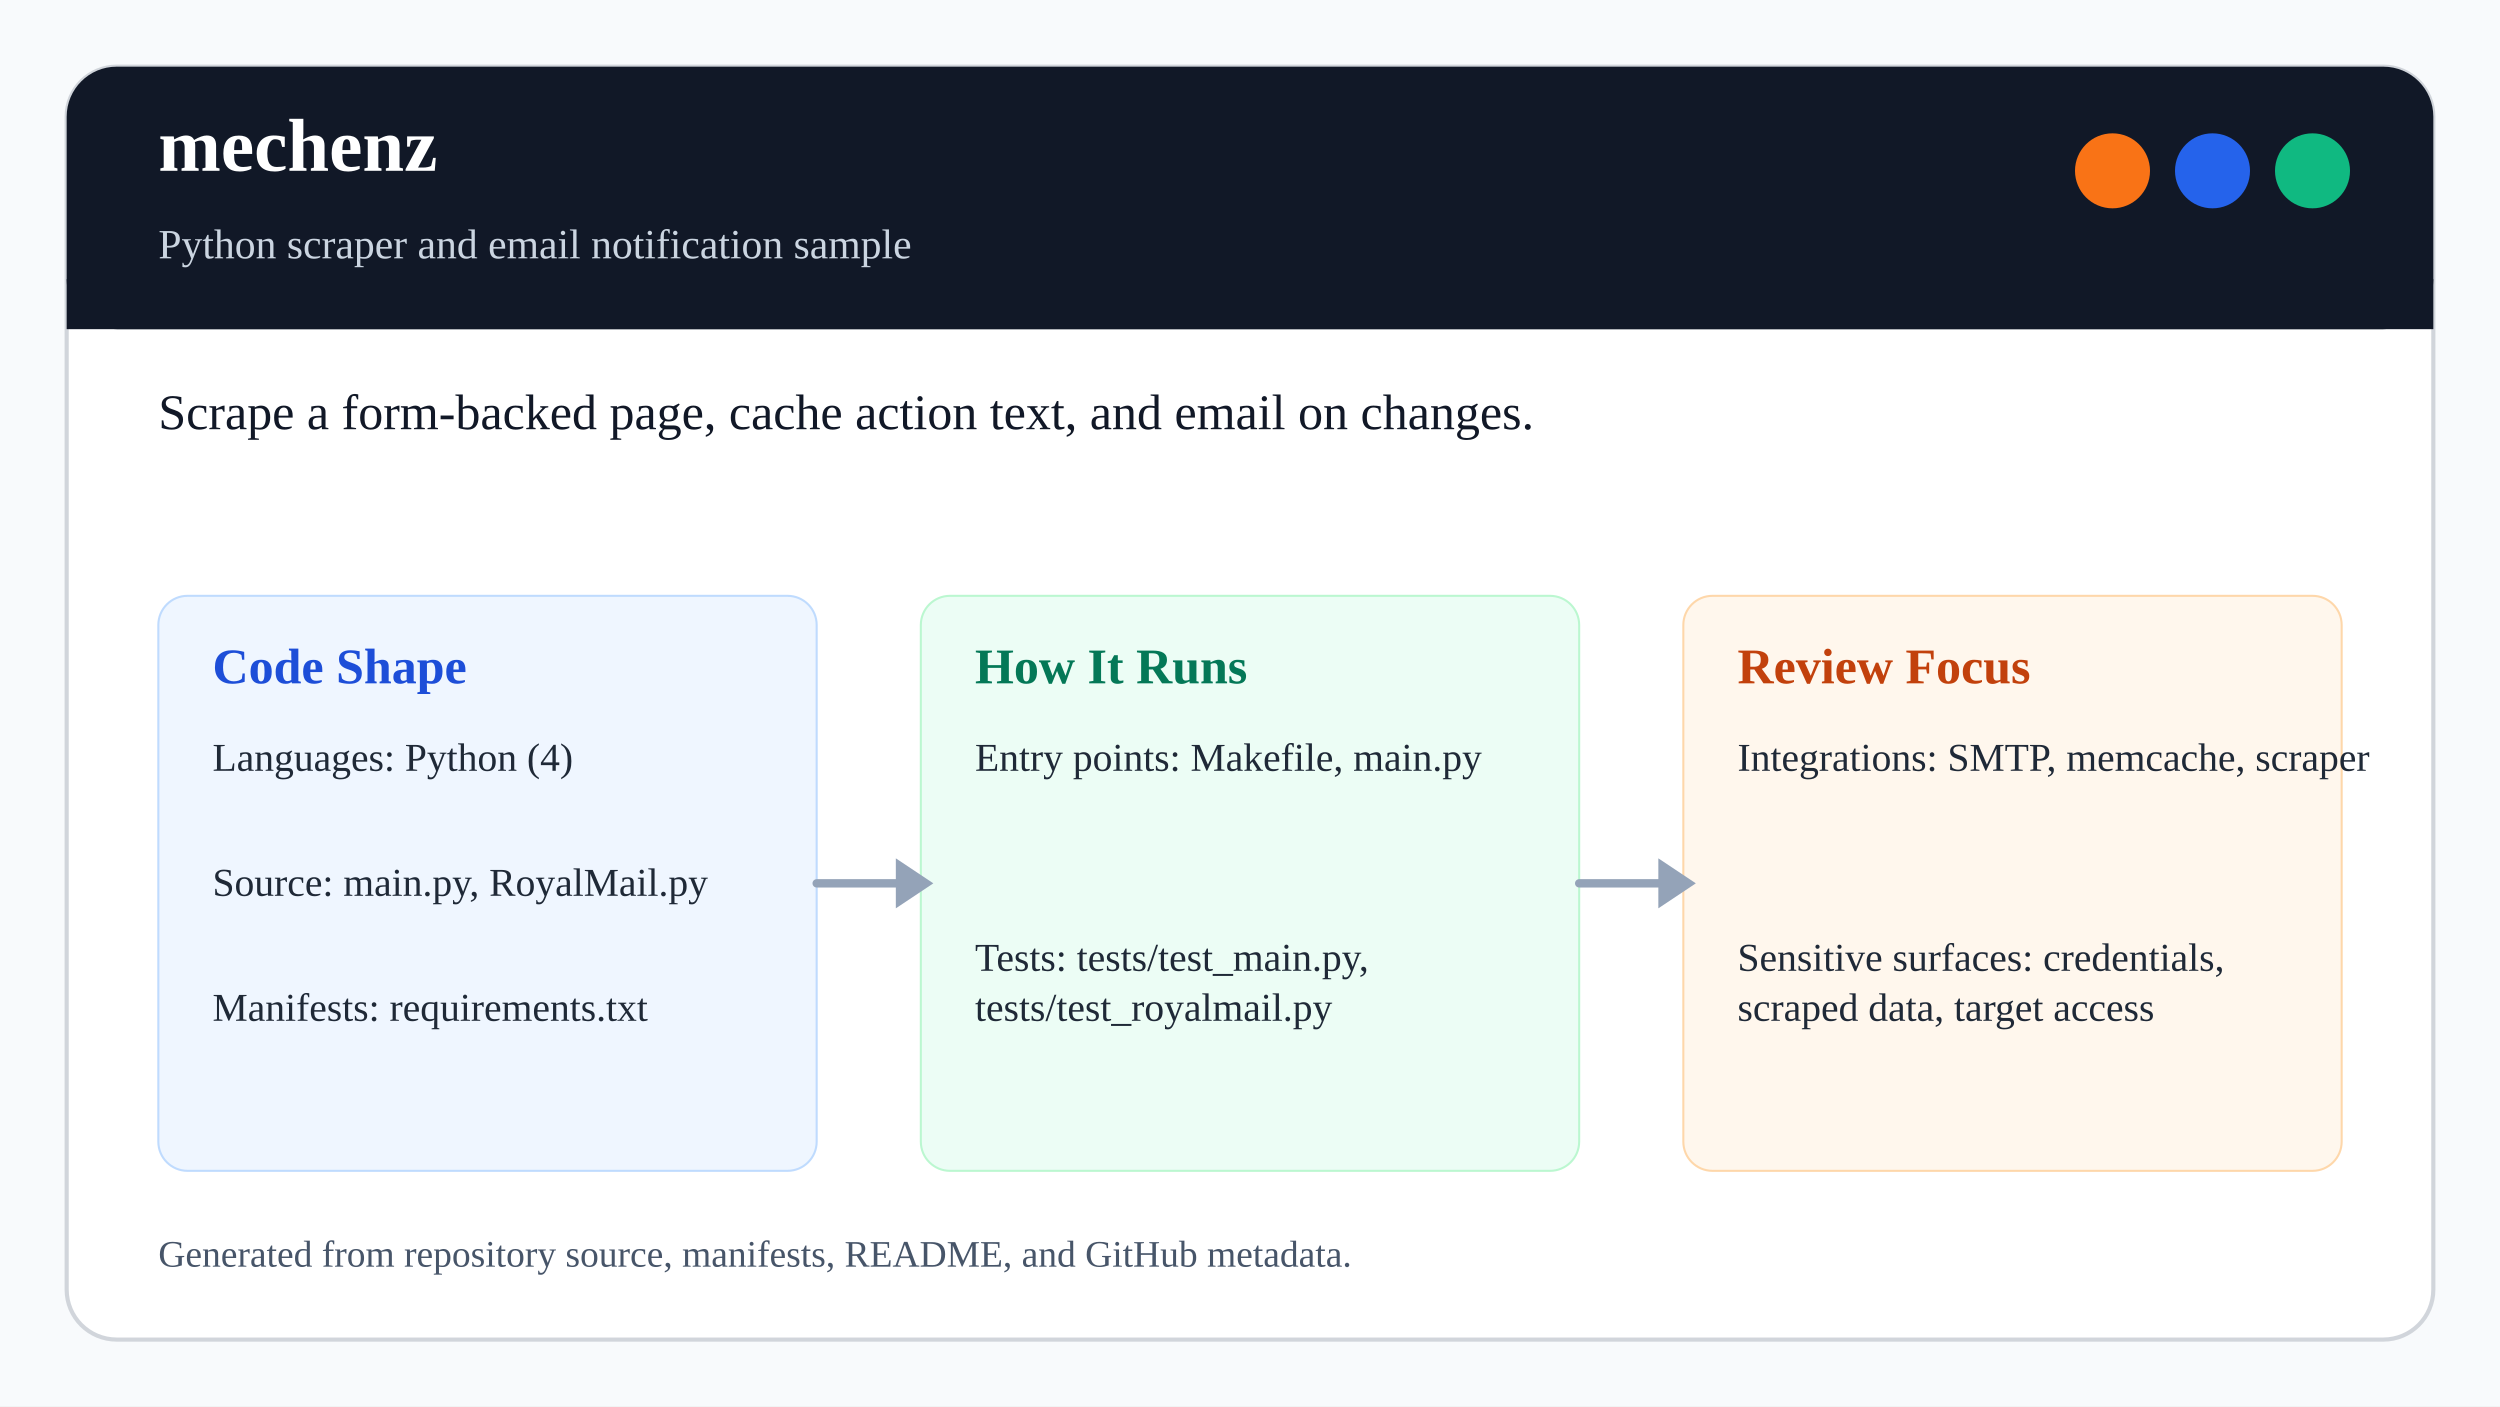
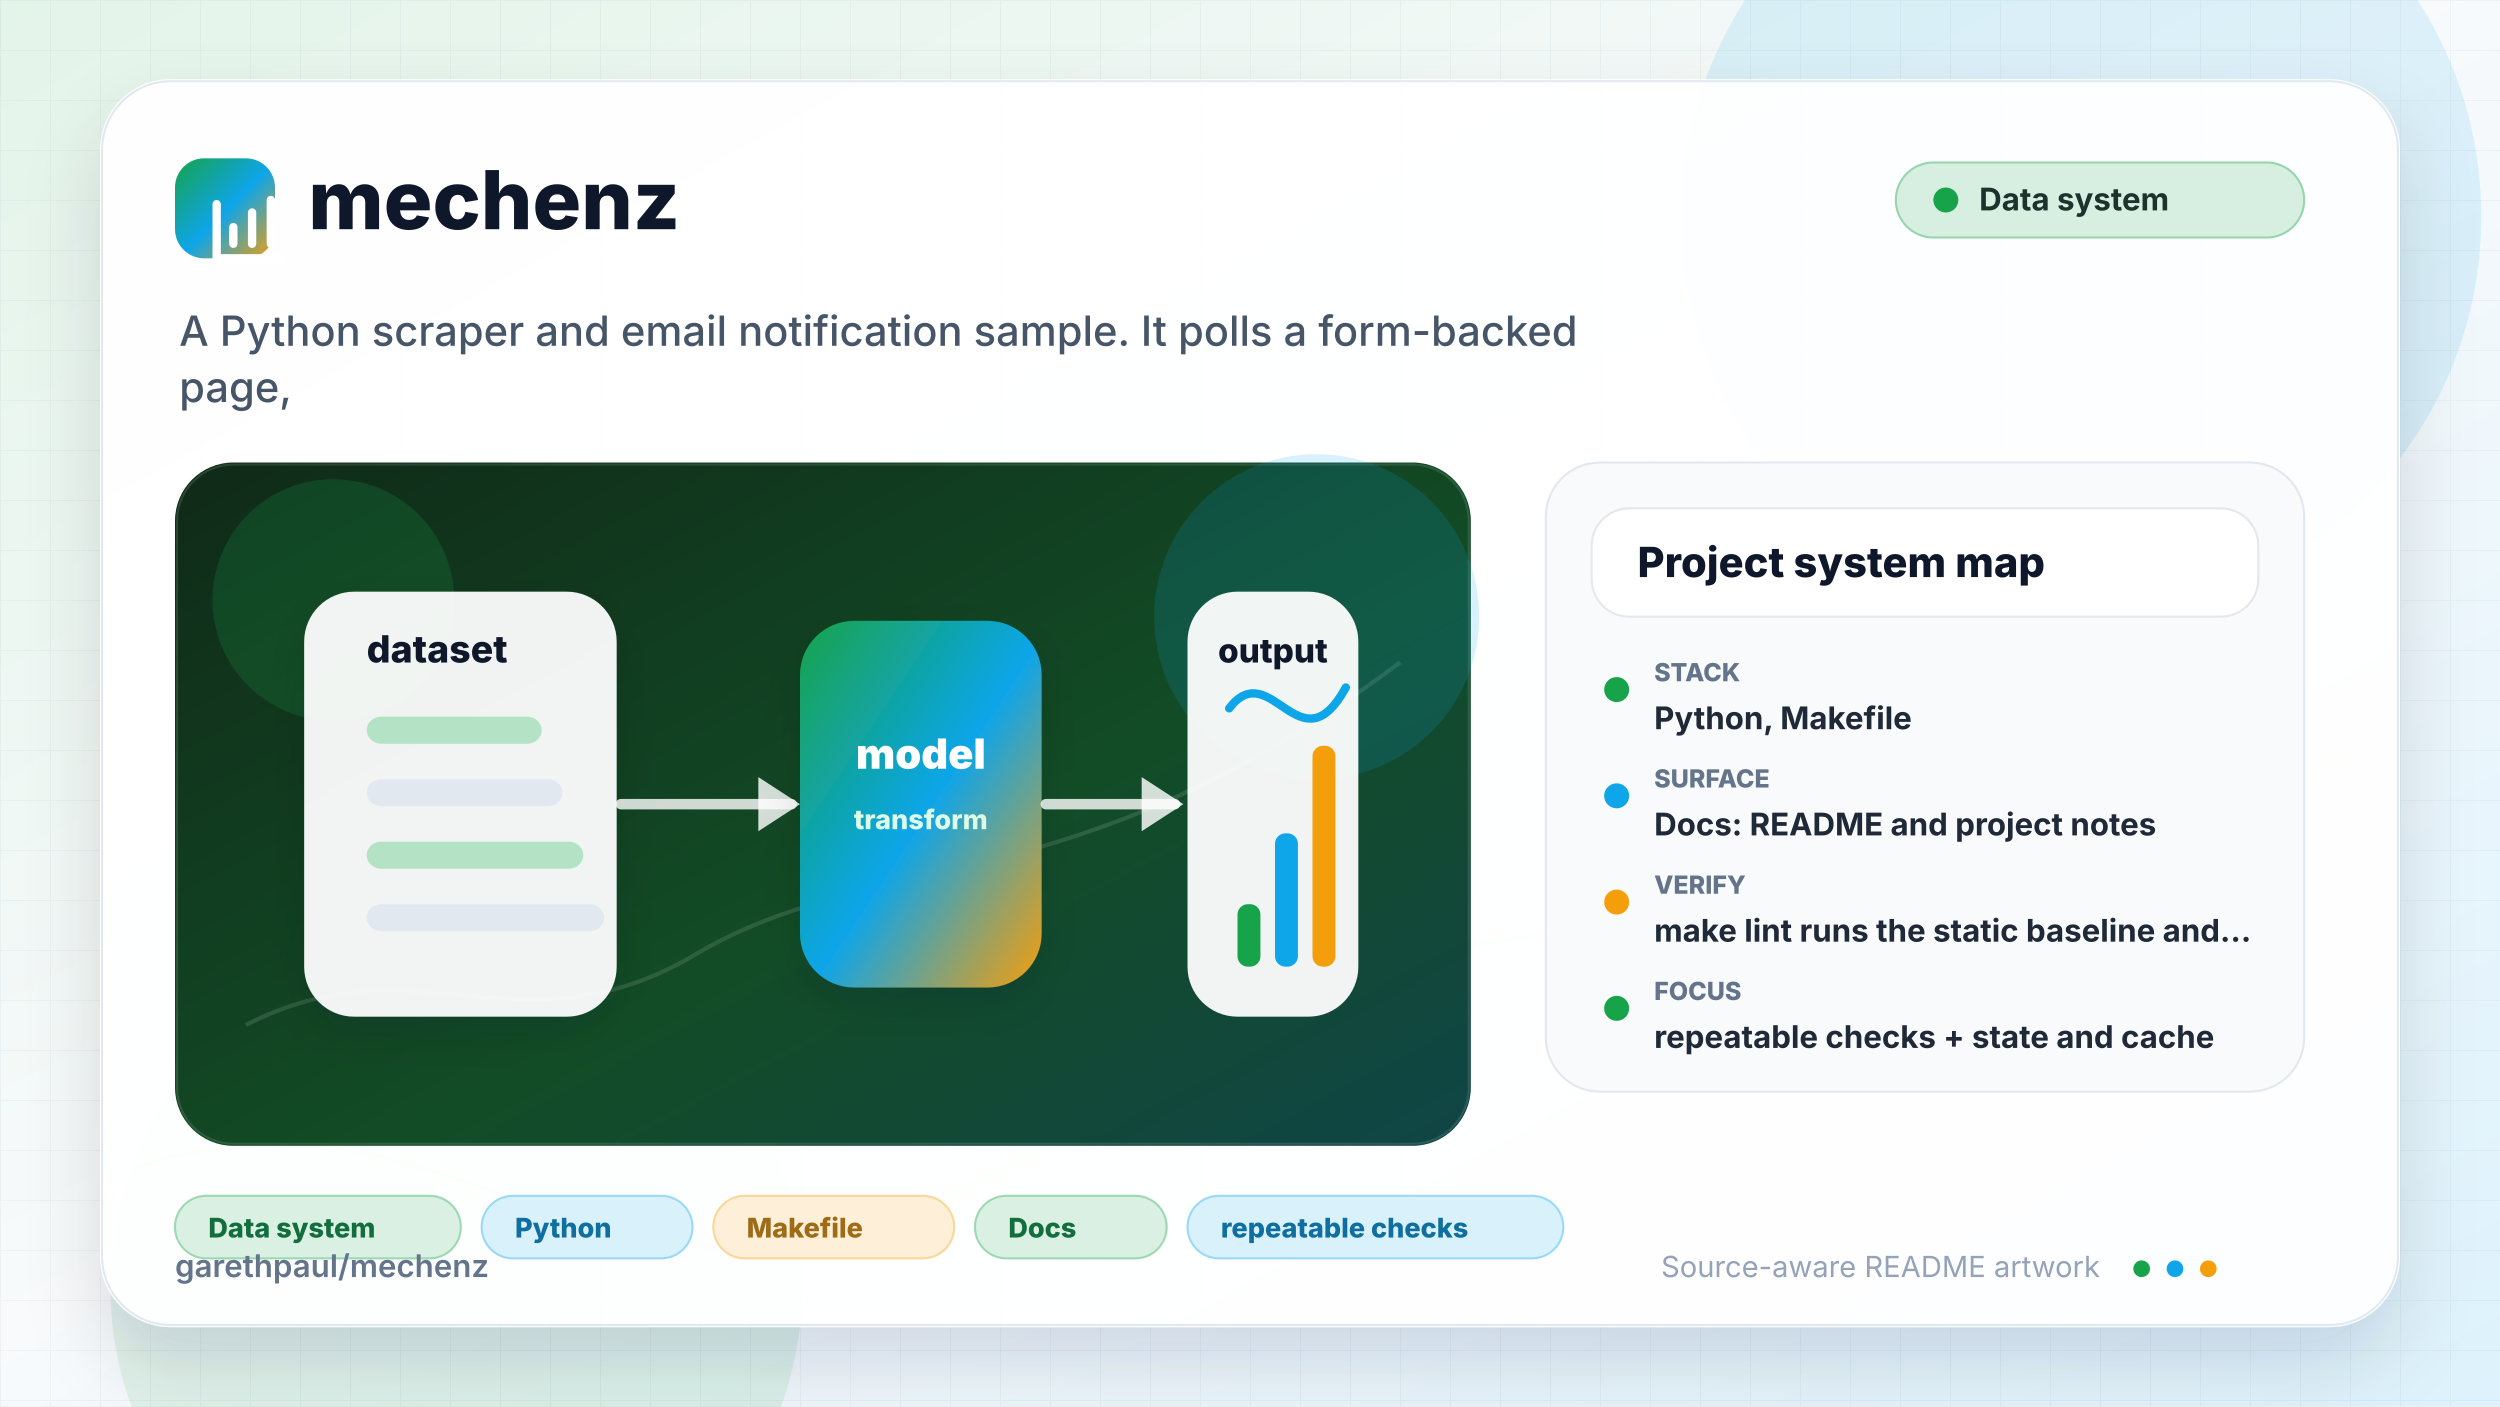
- <svg xmlns="http://www.w3.org/2000/svg" width="1200" height="675" viewBox="0 0 1200 675" role="img" aria-labelledby="title desc">
-   <rect width="1200" height="675" fill="#f8fafc" />
-   <rect x="32" y="32" width="1136" height="611" rx="24" fill="#ffffff" stroke="#d1d5db" stroke-width="2" />
-   <rect x="32" y="32" width="1136" height="126" rx="24" fill="#111827" />
-   <path d="M32 134h1136v24H32z" fill="#111827" />
-   <circle cx="1062" cy="82" r="18" fill="#2563eb" />
-   <circle cx="1110" cy="82" r="18" fill="#10b981" />
-   <circle cx="1014" cy="82" r="18" fill="#f97316" />
-   <text x="76" y="82" font-size="36" fill="#ffffff" font-weight="700">mechenz</text>
-   <text x="76" y="124" font-size="20" fill="#cbd5e1">Python scraper and email notification sample</text>
-   <text x="76" y="206" font-size="24" fill="#111827">Scrape a form-backed page, cache action text, and email on changes.</text>
-   <rect x="76" y="286" width="316" height="276" rx="14" fill="#eff6ff" stroke="#bfdbfe" />
-   <text x="102" y="328" font-size="24" font-weight="700" fill="#1d4ed8">Code Shape</text>
-   <text x="102" y="370" font-size="19" fill="#1f2937">Languages: Python (4)</text>
-   <text x="102" y="430" font-size="19" fill="#1f2937">Source: main.py, RoyalMail.py</text>
-   <text x="102" y="490" font-size="19" fill="#1f2937">Manifests: requirements.txt</text>
-   <rect x="442" y="286" width="316" height="276" rx="14" fill="#ecfdf5" stroke="#bbf7d0" />
-   <text x="468" y="328" font-size="24" font-weight="700" fill="#047857">How It Runs</text>
-   <text x="468" y="370" font-size="19" fill="#1f2937">Entry points: Makefile, main.py</text>
-   <text x="468" y="466" font-size="19" fill="#1f2937">Tests: tests/test_main.py,</text>
-   <text x="468" y="490" font-size="19" fill="#1f2937">tests/test_royalmail.py</text>
-   <rect x="808" y="286" width="316" height="276" rx="14" fill="#fff7ed" stroke="#fed7aa" />
-   <text x="834" y="328" font-size="24" font-weight="700" fill="#c2410c">Review Focus</text>
-   <text x="834" y="370" font-size="19" fill="#1f2937">Integrations: SMTP, memcache, scraper</text>
-   <text x="834" y="466" font-size="19" fill="#1f2937">Sensitive surfaces: credentials,</text>
-   <text x="834" y="490" font-size="19" fill="#1f2937">scraped data, target access</text>
-   <path d="M392 424h50" stroke="#94a3b8" stroke-width="4" stroke-linecap="round" />
-   <path d="M430 412l18 12-18 12z" fill="#94a3b8" />
-   <path d="M758 424h50" stroke="#94a3b8" stroke-width="4" stroke-linecap="round" />
-   <path d="M796 412l18 12-18 12z" fill="#94a3b8" />
-   <text x="76" y="608" font-size="18" fill="#475569">Generated from repository source, manifests, README, and GitHub metadata.</text>
+ <svg xmlns="http://www.w3.org/2000/svg" width="1200" height="675" viewBox="0 0 1200 675" role="img" aria-labelledby="pozcqo5-title pozcqo5-desc">
+   <defs>
+     <linearGradient id="pozcqo5-bg" x1="0" y1="0" x2="1" y2="1">
+       <stop offset="0%" stop-color="#e3f4e9" />
+       <stop offset="48%" stop-color="#f8fafc" />
+       <stop offset="100%" stop-color="#ddf2fc" />
+     </linearGradient>
+     <linearGradient id="pozcqo5-stage" x1="0" y1="0" x2="1" y2="1">
+       <stop offset="0%" stop-color="#102a18" />
+       <stop offset="58%" stop-color="#124c26" />
+       <stop offset="100%" stop-color="#104546" />
+     </linearGradient>
+     <linearGradient id="pozcqo5-accent" x1="0" y1="0" x2="1" y2="1">
+       <stop offset="0%" stop-color="#16a34a" />
+       <stop offset="52%" stop-color="#0ea5e9" />
+       <stop offset="100%" stop-color="#f59e0b" />
+     </linearGradient>
+     <linearGradient id="pozcqo5-soft" x1="0" y1="0" x2="1" y2="1">
+       <stop offset="0%" stop-color="#c7e9d4" />
+       <stop offset="100%" stop-color="#fdeac9" />
+     </linearGradient>
+     <filter id="pozcqo5-shadow" x="-20%" y="-20%" width="140%" height="150%">
+       <feDropShadow dx="0" dy="18" stdDeviation="18" flood-color="#0f172a" flood-opacity="0.14" />
+     </filter>
+     <filter id="pozcqo5-miniShadow" x="-20%" y="-20%" width="140%" height="150%">
+       <feDropShadow dx="0" dy="8" stdDeviation="10" flood-color="#0f172a" flood-opacity="0.12" />
+     </filter>
+     <pattern id="pozcqo5-grid" width="24" height="24" patternUnits="userSpaceOnUse">
+       <path d="M24 0H0v24" fill="none" stroke="#94a3b8" stroke-opacity="0.16" stroke-width="1" />
+     </pattern>
+     <style>
+       .label { font: 700 13px ui-sans-serif, system-ui, -apple-system, BlinkMacSystemFont, "Segoe UI", sans-serif; letter-spacing: 0; text-transform: uppercase; }
+       .body { font-family: ui-sans-serif, system-ui, -apple-system, BlinkMacSystemFont, "Segoe UI", sans-serif; letter-spacing: 0; }
+     </style>
+   </defs>
+   <rect width="1200" height="675" fill="url(#pozcqo5-bg)" />
+   <rect width="1200" height="675" fill="url(#pozcqo5-grid)" opacity="0.65" />
+   <circle cx="219" cy="618" r="166" fill="#16a34a" opacity="0.10" />
+   <circle cx="999" cy="104" r="192" fill="#0ea5e9" opacity="0.12" />
+   <path d="M66 560 C214 512 278 642 430 584 C576 528 676 408 838 462 C966 504 1034 426 1134 356" fill="none" stroke="#f59e0b" stroke-width="2" stroke-opacity="0.18" />
+   <rect x="48" y="38" width="1104" height="599" rx="34" fill="#ffffff" opacity="0.94" filter="url(#pozcqo5-shadow)" />
+   <rect x="49" y="39" width="1102" height="597" rx="33" fill="none" stroke="#e2e8f0" stroke-width="1" />
+   <g class="body">
+     <rect x="84" y="76" width="48" height="48" rx="14" fill="url(#pozcqo5-accent)" />
+     <path d="M6 34V8 M6 34h32 M14 27v-8 M23 27V12 M32 27V6" transform="translate(98 90)" stroke="#ffffff" stroke-width="4" stroke-linecap="round" stroke-linejoin="round" fill="none" />
+     <text x="148" y="110" fill="#0f172a" font-size="39" font-weight="800">mechenz</text>
+     <rect x="910" y="78" width="196" height="36" rx="18" fill="#d7efe0" stroke="#94d5ac" />
+     <circle cx="934" cy="96" r="6" fill="#16a34a" />
+     <text x="950" y="101" fill="#1c322d" font-size="15" font-weight="700">Data system</text>
+     <text x="86" y="166" fill="#475569" font-size="20" font-weight="500">A Python scraper and email notification sample. It polls a form-backed</text>
+     <text x="86" y="193" fill="#475569" font-size="20" font-weight="500">page,</text>
+   </g>
+   <g transform="translate(84 222)">
+     <rect x="0" y="0" width="622" height="328" rx="28" fill="url(#pozcqo5-stage)" />
+     <rect x="1" y="1" width="620" height="326" rx="27" fill="none" stroke="#ffffff" stroke-opacity="0.12" />
+     <path d="M34 270 C116 228 166 286 250 236 C338 184 430 214 588 96" fill="none" stroke="#ffffff" stroke-opacity="0.12" stroke-width="2" />
+     <circle cx="76" cy="66" r="58" fill="#16a34a" opacity="0.20" />
+     <circle cx="548" cy="74" r="78" fill="#0ea5e9" opacity="0.16" />
+     <g class="body">
+       <rect x="62" y="62" width="150" height="204" rx="24" fill="#ffffff" opacity="0.94" filter="url(#pozcqo5-miniShadow)" />
+       <text x="92" y="96" fill="#0f172a" font-size="18" font-weight="800">dataset</text>
+       <rect x="92" y="122" width="84" height="13" rx="7" fill="#b4e2c5" />
+       <rect x="92" y="152" width="94" height="13" rx="7" fill="#e2e8f0" />
+       <rect x="92" y="182" width="104" height="13" rx="7" fill="#b4e2c5" />
+       <rect x="92" y="212" width="114" height="13" rx="7" fill="#e2e8f0" />
+       <path d="M214 164h82" stroke="#ffffff" stroke-width="5" stroke-linecap="round" opacity="0.8" />
+       <path d="M280 151l20 13-20 13" fill="#ffffff" opacity="0.82" />
+       <rect x="300" y="76" width="116" height="176" rx="26" fill="url(#pozcqo5-accent)" filter="url(#pozcqo5-miniShadow)" />
+       <text x="358" y="147" fill="#ffffff" font-size="20" font-weight="900" text-anchor="middle">model</text>
+       <text x="358" y="176" fill="#dcfce7" font-size="13" font-weight="800" text-anchor="middle">transform</text>
+       <path d="M418 164h62" stroke="#ffffff" stroke-width="5" stroke-linecap="round" opacity="0.8" />
+       <path d="M464 151l20 13-20 13" fill="#ffffff" opacity="0.82" />
+       <rect x="486" y="62" width="82" height="204" rx="24" fill="#ffffff" opacity="0.94" />
+       <rect x="510" y="212" width="11" height="30" rx="5" fill="#16a34a" />
+       <rect x="528" y="178" width="11" height="64" rx="5" fill="#0ea5e9" />
+       <rect x="546" y="136" width="11" height="106" rx="5" fill="#f59e0b" />
+       <path d="M506 118 C526 92 540 148 562 108" fill="none" stroke="#0ea5e9" stroke-width="4" stroke-linecap="round" />
+       <text x="527" y="96" fill="#0f172a" font-size="16" font-weight="800" text-anchor="middle">output</text>
+     </g>
+   </g>
+   <g class="body" transform="translate(742 222)">
+     <rect x="0" y="0" width="364" height="302" rx="26" fill="#f8fafc" stroke="#e2e8f0" />
+     <rect x="22" y="22" width="320" height="52" rx="18" fill="#ffffff" stroke="#e5e7eb" />
+     <text x="44" y="55" fill="#0f172a" font-size="20" font-weight="800">Project system map</text>
+     <g transform="translate(24 94)">
+       <circle cx="10" cy="15" r="6" fill="#16a34a" />
+       <text x="28" y="11" fill="#64748b" font-size="12" font-weight="800">STACK</text>
+       <text x="28" y="34" fill="#1f2937" font-size="15" font-weight="650">Python, Makefile</text>
+     </g>
+     <g transform="translate(24 145)">
+       <circle cx="10" cy="15" r="6" fill="#0ea5e9" />
+       <text x="28" y="11" fill="#64748b" font-size="12" font-weight="800">SURFACE</text>
+       <text x="28" y="34" fill="#1f2937" font-size="15" font-weight="650">Docs: README and project notes</text>
+     </g>
+     <g transform="translate(24 196)">
+       <circle cx="10" cy="15" r="6" fill="#f59e0b" />
+       <text x="28" y="11" fill="#64748b" font-size="12" font-weight="800">VERIFY</text>
+       <text x="28" y="34" fill="#1f2937" font-size="15" font-weight="650">make lint runs the static baseline and...</text>
+     </g>
+     <g transform="translate(24 247)">
+       <circle cx="10" cy="15" r="6" fill="#16a34a" />
+       <text x="28" y="11" fill="#64748b" font-size="12" font-weight="800">FOCUS</text>
+       <text x="28" y="34" fill="#1f2937" font-size="15" font-weight="650">repeatable checks + state and cache</text>
+     </g>
+   </g>
+   <g class="body">
+     <rect x="84" y="574" width="137.2" height="30" rx="15" fill="#daf0e2" stroke="#9dd8b3" />
+     <text x="100" y="594" fill="#136e3e" font-size="13" font-weight="800">Data system</text>
+     <rect x="231.2" y="574" width="101.2" height="30" rx="15" fill="#d8f1fb" stroke="#9ad9f6" />
+     <text x="247.2" y="594" fill="#0e6fa0" font-size="13" font-weight="800">Python</text>
+     <rect x="342.4" y="574" width="115.6" height="30" rx="15" fill="#fdefd8" stroke="#fbd699" />
+     <text x="358.4" y="594" fill="#9e6b17" font-size="13" font-weight="800">Makefile</text>
+     <rect x="468" y="574" width="92" height="30" rx="15" fill="#daf0e2" stroke="#9dd8b3" />
+     <text x="484" y="594" fill="#136e3e" font-size="13" font-weight="800">Docs</text>
+     <rect x="570" y="574" width="180.4" height="30" rx="15" fill="#d8f1fb" stroke="#9ad9f6" />
+     <text x="586" y="594" fill="#0e6fa0" font-size="13" font-weight="800">repeatable checks</text>
+   </g>
+   <g class="body">
+     <text x="84" y="613" fill="#64748b" font-size="15" font-weight="600">garethpaul/mechenz</text>
+     <text x="1008" y="613" fill="#94a3b8" font-size="14" text-anchor="end">Source-aware README artwork</text>
+     <circle cx="1028" cy="609" r="4" fill="#16a34a" />
+     <circle cx="1044" cy="609" r="4" fill="#0ea5e9" />
+     <circle cx="1060" cy="609" r="4" fill="#f59e0b" />
+   </g>
</svg>
